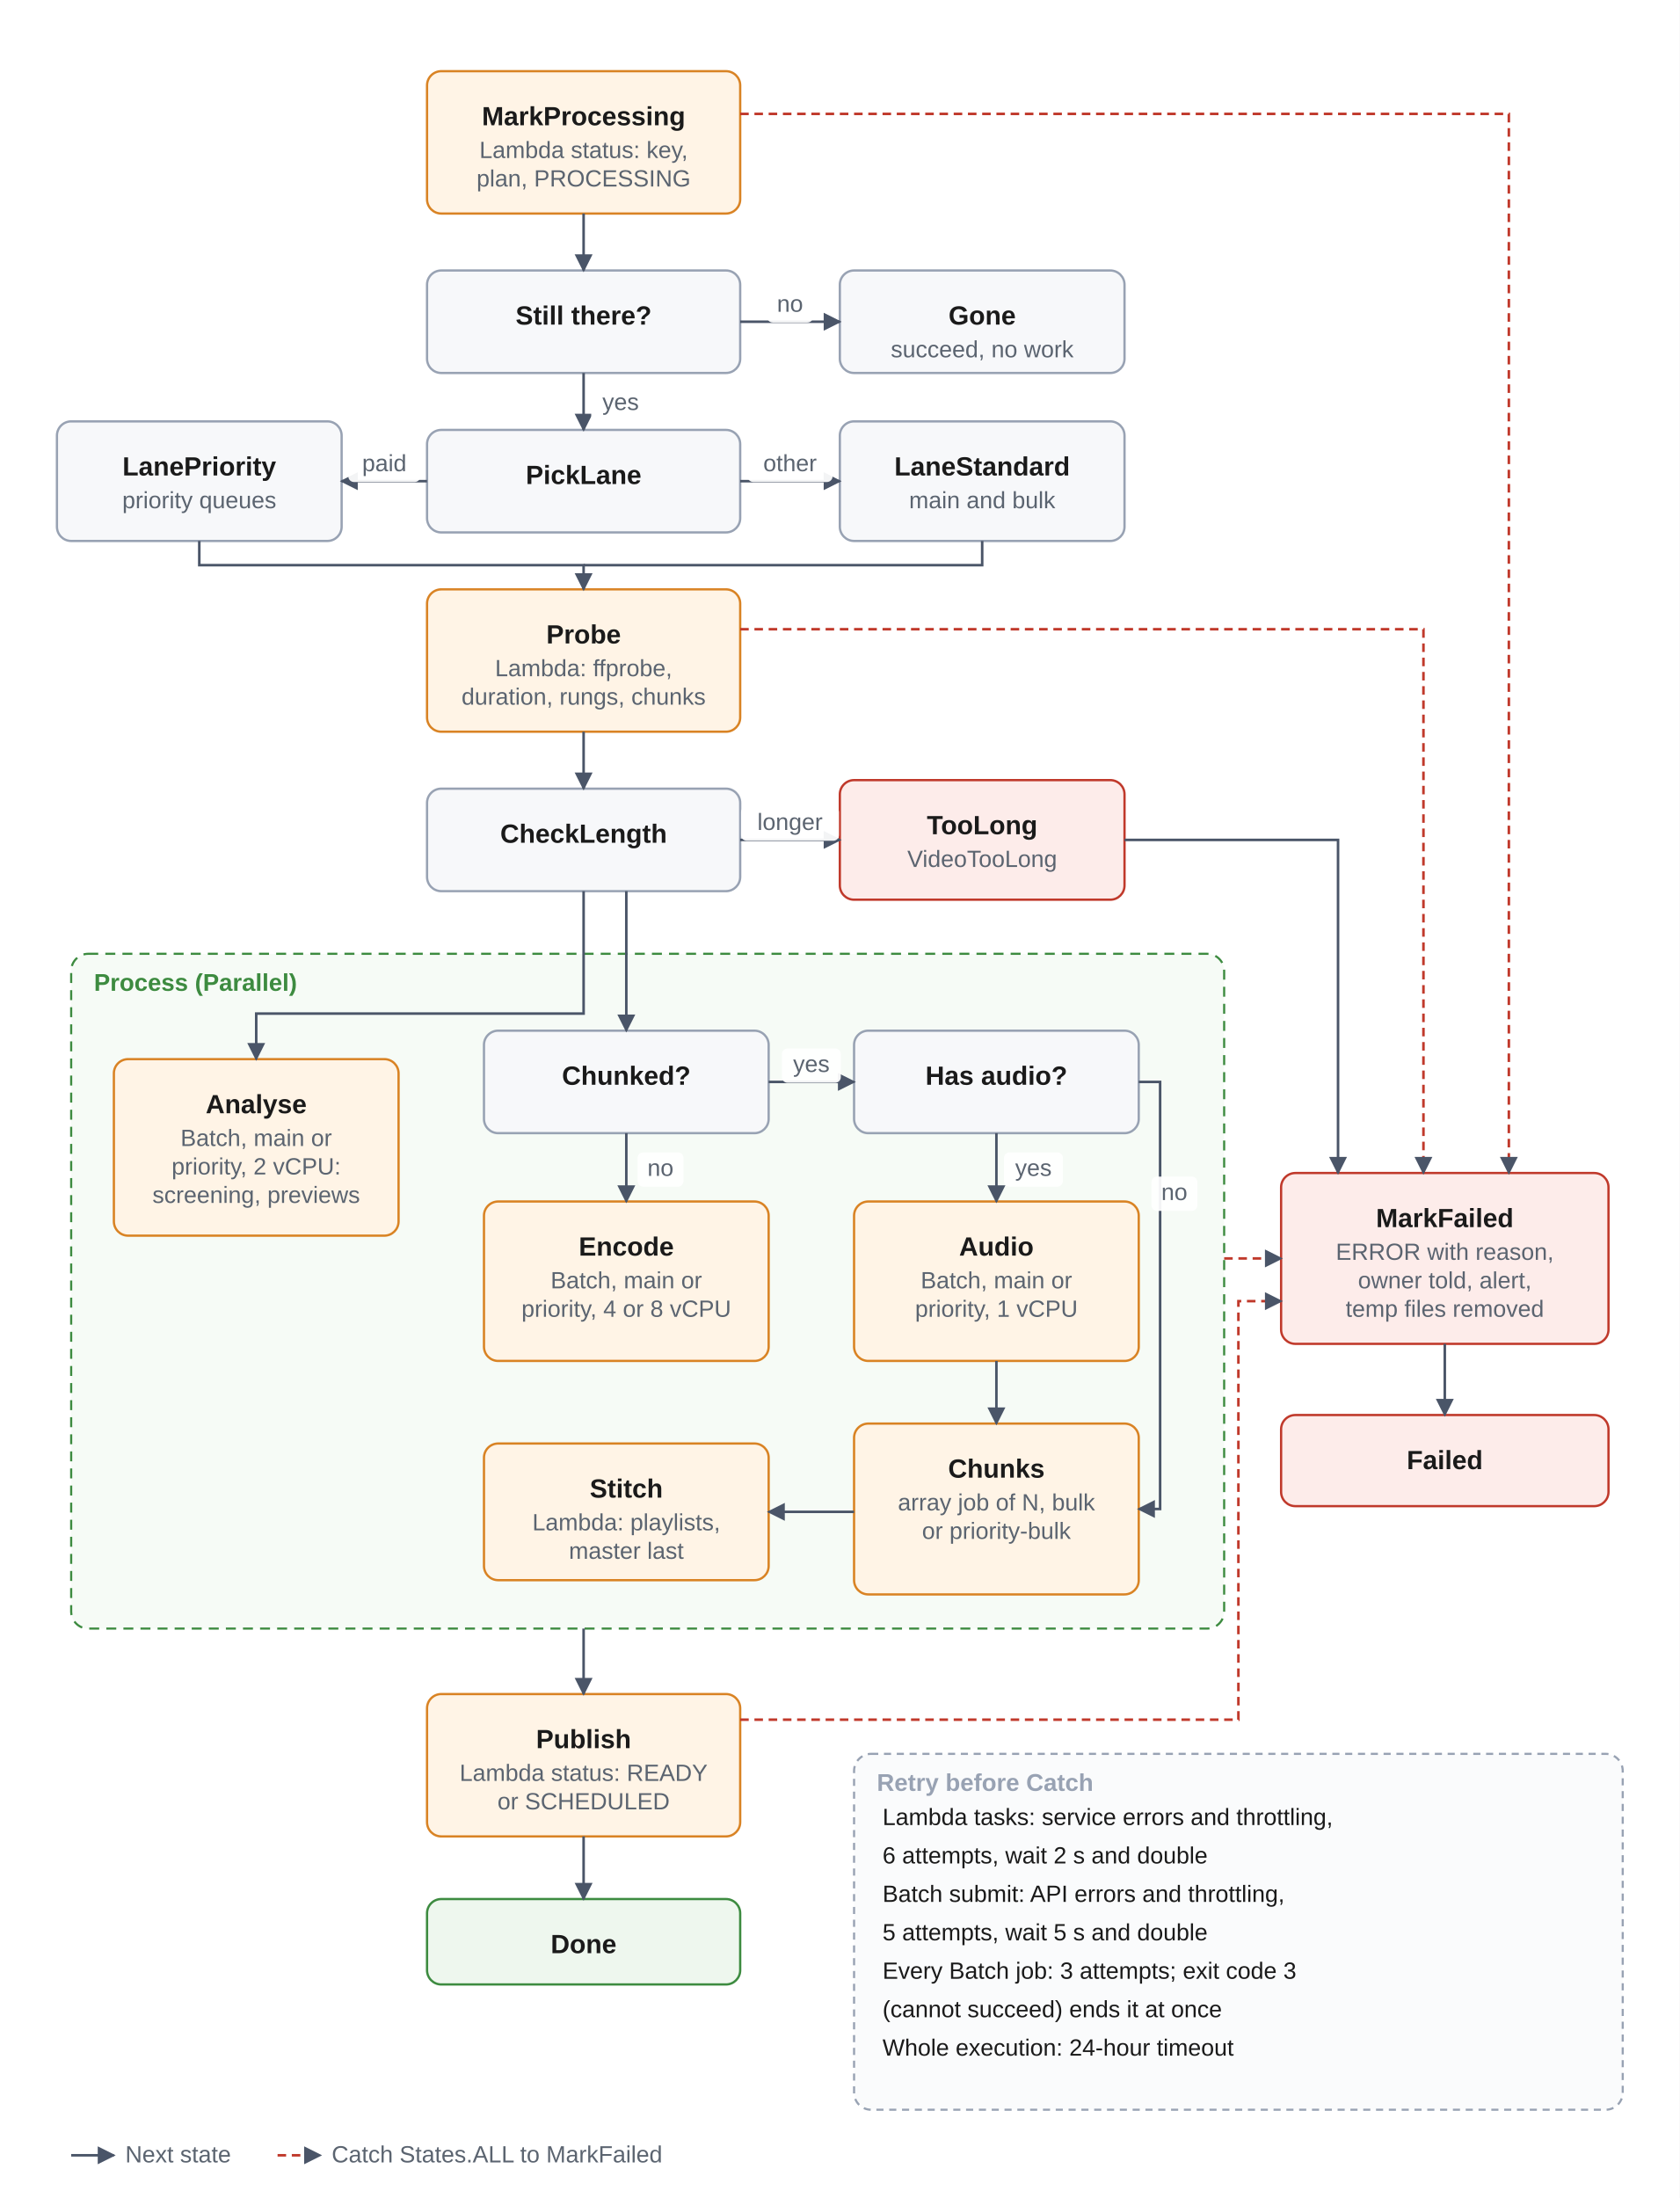
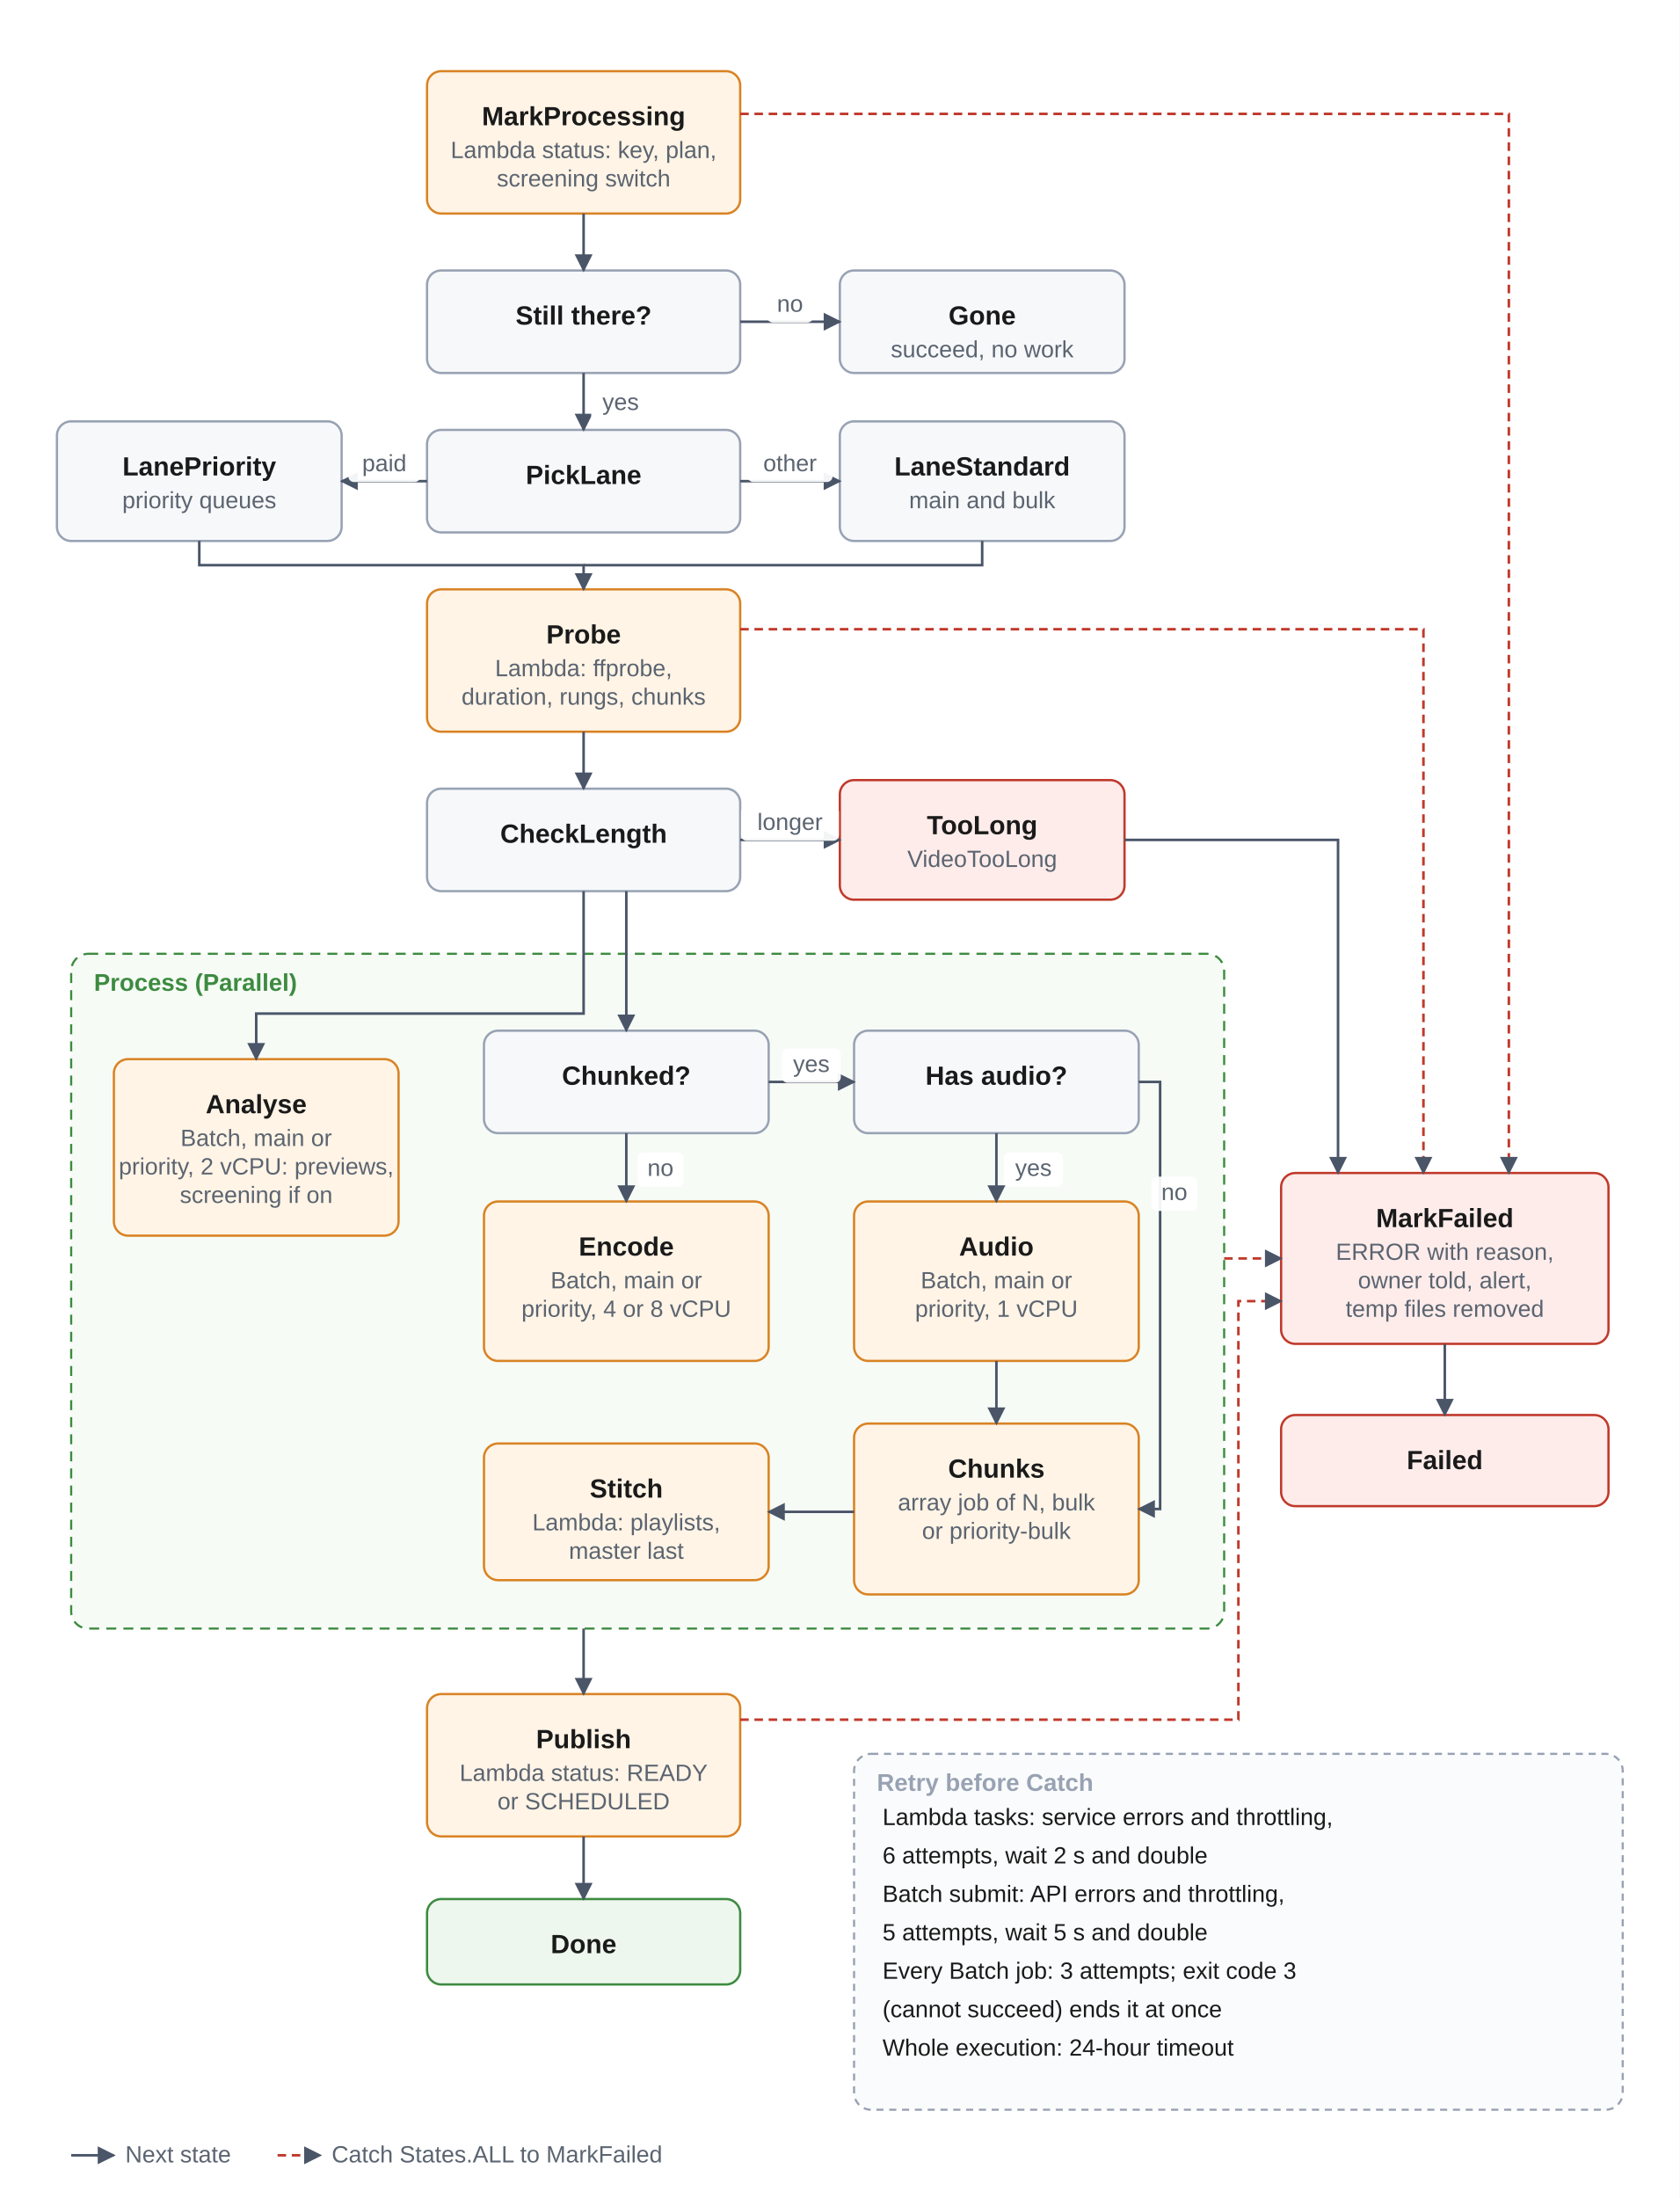
<svg xmlns="http://www.w3.org/2000/svg" width="1180" height="1544" viewBox="0 0 1180 1544">
  <defs>
    <marker id="arrow" viewBox="0 0 10 10" refX="9" refY="5" markerWidth="7" markerHeight="7" orient="auto-start-reverse">
      <path d="M 0 0 L 10 5 L 0 10 z" fill="#4a5568" />
    </marker>
  </defs>
  <rect width="1180" height="1544" fill="#ffffff" />
  <rect x="300" y="50" width="220" height="100" rx="10" fill="#fff4e6" stroke="#d98324" stroke-width="1.6" />
  <text x="410" y="88.0" font-family="Arial, Helvetica, sans-serif" font-size="18.5" font-weight="bold" fill="#1a1a1a" text-anchor="middle">MarkProcessing</text>
-   <text x="410" y="111.0" font-family="Arial, Helvetica, sans-serif" font-size="16.5" font-weight="normal" fill="#5b6470" text-anchor="middle">Lambda status: key,</text>
-   <text x="410" y="131.0" font-family="Arial, Helvetica, sans-serif" font-size="16.5" font-weight="normal" fill="#5b6470" text-anchor="middle">plan, PROCESSING</text>
+   <text x="410" y="111.0" font-family="Arial, Helvetica, sans-serif" font-size="16.5" font-weight="normal" fill="#5b6470" text-anchor="middle">Lambda status: key, plan,</text>
+   <text x="410" y="131.0" font-family="Arial, Helvetica, sans-serif" font-size="16.5" font-weight="normal" fill="#5b6470" text-anchor="middle">screening switch</text>
  <rect x="300" y="190" width="220" height="72" rx="10" fill="#f7f8fa" stroke="#98a2b3" stroke-width="1.6" />
  <text x="410" y="228.0" font-family="Arial, Helvetica, sans-serif" font-size="18.5" font-weight="bold" fill="#1a1a1a" text-anchor="middle">Still there?</text>
  <rect x="590" y="190" width="200" height="72" rx="10" fill="#f7f8fa" stroke="#98a2b3" stroke-width="1.6" />
  <text x="690" y="228.0" font-family="Arial, Helvetica, sans-serif" font-size="18.5" font-weight="bold" fill="#1a1a1a" text-anchor="middle">Gone</text>
  <text x="690" y="251.0" font-family="Arial, Helvetica, sans-serif" font-size="16.5" font-weight="normal" fill="#5b6470" text-anchor="middle">succeed, no work</text>
  <rect x="300" y="302" width="220" height="72" rx="10" fill="#f7f8fa" stroke="#98a2b3" stroke-width="1.6" />
  <text x="410" y="340.0" font-family="Arial, Helvetica, sans-serif" font-size="18.5" font-weight="bold" fill="#1a1a1a" text-anchor="middle">PickLane</text>
  <rect x="40" y="296" width="200" height="84" rx="10" fill="#f7f8fa" stroke="#98a2b3" stroke-width="1.6" />
  <text x="140" y="334.0" font-family="Arial, Helvetica, sans-serif" font-size="18.5" font-weight="bold" fill="#1a1a1a" text-anchor="middle">LanePriority</text>
  <text x="140" y="357.0" font-family="Arial, Helvetica, sans-serif" font-size="16.5" font-weight="normal" fill="#5b6470" text-anchor="middle">priority queues</text>
  <rect x="590" y="296" width="200" height="84" rx="10" fill="#f7f8fa" stroke="#98a2b3" stroke-width="1.6" />
  <text x="690" y="334.0" font-family="Arial, Helvetica, sans-serif" font-size="18.5" font-weight="bold" fill="#1a1a1a" text-anchor="middle">LaneStandard</text>
  <text x="690" y="357.0" font-family="Arial, Helvetica, sans-serif" font-size="16.5" font-weight="normal" fill="#5b6470" text-anchor="middle">main and bulk</text>
  <rect x="300" y="414" width="220" height="100" rx="10" fill="#fff4e6" stroke="#d98324" stroke-width="1.6" />
  <text x="410" y="452.0" font-family="Arial, Helvetica, sans-serif" font-size="18.5" font-weight="bold" fill="#1a1a1a" text-anchor="middle">Probe</text>
  <text x="410" y="475.0" font-family="Arial, Helvetica, sans-serif" font-size="16.5" font-weight="normal" fill="#5b6470" text-anchor="middle">Lambda: ffprobe,</text>
  <text x="410" y="495.0" font-family="Arial, Helvetica, sans-serif" font-size="16.5" font-weight="normal" fill="#5b6470" text-anchor="middle">duration, rungs, chunks</text>
  <rect x="300" y="554" width="220" height="72" rx="10" fill="#f7f8fa" stroke="#98a2b3" stroke-width="1.6" />
  <text x="410" y="592.0" font-family="Arial, Helvetica, sans-serif" font-size="18.5" font-weight="bold" fill="#1a1a1a" text-anchor="middle">CheckLength</text>
  <rect x="590" y="548" width="200" height="84" rx="10" fill="#fdecea" stroke="#c0392b" stroke-width="1.6" />
  <text x="690" y="586.0" font-family="Arial, Helvetica, sans-serif" font-size="18.5" font-weight="bold" fill="#1a1a1a" text-anchor="middle">TooLong</text>
  <text x="690" y="609.0" font-family="Arial, Helvetica, sans-serif" font-size="16.5" font-weight="normal" fill="#5b6470" text-anchor="middle">VideoTooLong</text>
  <rect x="50" y="670" width="810" height="474" rx="12" fill="#f6fbf6" stroke="#3d8b40" stroke-width="1.5" stroke-dasharray="7 5" />
  <text x="66" y="696.0" font-family="Arial, Helvetica, sans-serif" font-size="17" font-weight="bold" fill="#3d8b40" text-anchor="start">Process (Parallel)</text>
  <rect x="80" y="744" width="200" height="124" rx="10" fill="#fff4e6" stroke="#d98324" stroke-width="1.6" />
  <text x="180" y="782.0" font-family="Arial, Helvetica, sans-serif" font-size="18.5" font-weight="bold" fill="#1a1a1a" text-anchor="middle">Analyse</text>
  <text x="180" y="805.0" font-family="Arial, Helvetica, sans-serif" font-size="16.5" font-weight="normal" fill="#5b6470" text-anchor="middle">Batch, main or</text>
-   <text x="180" y="825.0" font-family="Arial, Helvetica, sans-serif" font-size="16.5" font-weight="normal" fill="#5b6470" text-anchor="middle">priority, 2 vCPU:</text>
-   <text x="180" y="845.0" font-family="Arial, Helvetica, sans-serif" font-size="16.5" font-weight="normal" fill="#5b6470" text-anchor="middle">screening, previews</text>
+   <text x="180" y="825.0" font-family="Arial, Helvetica, sans-serif" font-size="16.5" font-weight="normal" fill="#5b6470" text-anchor="middle">priority, 2 vCPU: previews,</text>
+   <text x="180" y="845.0" font-family="Arial, Helvetica, sans-serif" font-size="16.5" font-weight="normal" fill="#5b6470" text-anchor="middle">screening if on</text>
  <rect x="340" y="724" width="200" height="72" rx="10" fill="#f7f8fa" stroke="#98a2b3" stroke-width="1.6" />
  <text x="440" y="762.0" font-family="Arial, Helvetica, sans-serif" font-size="18.5" font-weight="bold" fill="#1a1a1a" text-anchor="middle">Chunked?</text>
  <rect x="340" y="844" width="200" height="112" rx="10" fill="#fff4e6" stroke="#d98324" stroke-width="1.6" />
  <text x="440" y="882.0" font-family="Arial, Helvetica, sans-serif" font-size="18.5" font-weight="bold" fill="#1a1a1a" text-anchor="middle">Encode</text>
  <text x="440" y="905.0" font-family="Arial, Helvetica, sans-serif" font-size="16.5" font-weight="normal" fill="#5b6470" text-anchor="middle">Batch, main or</text>
  <text x="440" y="925.0" font-family="Arial, Helvetica, sans-serif" font-size="16.5" font-weight="normal" fill="#5b6470" text-anchor="middle">priority, 4 or 8 vCPU</text>
  <rect x="600" y="724" width="200" height="72" rx="10" fill="#f7f8fa" stroke="#98a2b3" stroke-width="1.6" />
  <text x="700" y="762.0" font-family="Arial, Helvetica, sans-serif" font-size="18.5" font-weight="bold" fill="#1a1a1a" text-anchor="middle">Has audio?</text>
  <rect x="600" y="844" width="200" height="112" rx="10" fill="#fff4e6" stroke="#d98324" stroke-width="1.6" />
  <text x="700" y="882.0" font-family="Arial, Helvetica, sans-serif" font-size="18.5" font-weight="bold" fill="#1a1a1a" text-anchor="middle">Audio</text>
  <text x="700" y="905.0" font-family="Arial, Helvetica, sans-serif" font-size="16.5" font-weight="normal" fill="#5b6470" text-anchor="middle">Batch, main or</text>
  <text x="700" y="925.0" font-family="Arial, Helvetica, sans-serif" font-size="16.5" font-weight="normal" fill="#5b6470" text-anchor="middle">priority, 1 vCPU</text>
  <rect x="600" y="1000" width="200" height="120" rx="10" fill="#fff4e6" stroke="#d98324" stroke-width="1.6" />
  <text x="700" y="1038.0" font-family="Arial, Helvetica, sans-serif" font-size="18.5" font-weight="bold" fill="#1a1a1a" text-anchor="middle">Chunks</text>
  <text x="700" y="1061.0" font-family="Arial, Helvetica, sans-serif" font-size="16.5" font-weight="normal" fill="#5b6470" text-anchor="middle">array job of N, bulk</text>
  <text x="700" y="1081.0" font-family="Arial, Helvetica, sans-serif" font-size="16.5" font-weight="normal" fill="#5b6470" text-anchor="middle">or priority-bulk</text>
  <rect x="340" y="1014" width="200" height="96" rx="10" fill="#fff4e6" stroke="#d98324" stroke-width="1.6" />
  <text x="440" y="1052.0" font-family="Arial, Helvetica, sans-serif" font-size="18.5" font-weight="bold" fill="#1a1a1a" text-anchor="middle">Stitch</text>
  <text x="440" y="1075.0" font-family="Arial, Helvetica, sans-serif" font-size="16.5" font-weight="normal" fill="#5b6470" text-anchor="middle">Lambda: playlists,</text>
  <text x="440" y="1095.0" font-family="Arial, Helvetica, sans-serif" font-size="16.5" font-weight="normal" fill="#5b6470" text-anchor="middle">master last</text>
  <rect x="300" y="1190" width="220" height="100" rx="10" fill="#fff4e6" stroke="#d98324" stroke-width="1.6" />
  <text x="410" y="1228.0" font-family="Arial, Helvetica, sans-serif" font-size="18.5" font-weight="bold" fill="#1a1a1a" text-anchor="middle">Publish</text>
  <text x="410" y="1251.0" font-family="Arial, Helvetica, sans-serif" font-size="16.5" font-weight="normal" fill="#5b6470" text-anchor="middle">Lambda status: READY</text>
  <text x="410" y="1271.0" font-family="Arial, Helvetica, sans-serif" font-size="16.5" font-weight="normal" fill="#5b6470" text-anchor="middle">or SCHEDULED</text>
  <rect x="300" y="1334" width="220" height="60" rx="10" fill="#eef7ee" stroke="#3d8b40" stroke-width="1.6" />
  <text x="410" y="1372.0" font-family="Arial, Helvetica, sans-serif" font-size="18.5" font-weight="bold" fill="#1a1a1a" text-anchor="middle">Done</text>
  <rect x="900" y="824" width="230" height="120" rx="10" fill="#fdecea" stroke="#c0392b" stroke-width="1.6" />
  <text x="1015" y="862.0" font-family="Arial, Helvetica, sans-serif" font-size="18.5" font-weight="bold" fill="#1a1a1a" text-anchor="middle">MarkFailed</text>
  <text x="1015" y="885.0" font-family="Arial, Helvetica, sans-serif" font-size="16.5" font-weight="normal" fill="#5b6470" text-anchor="middle">ERROR with reason,</text>
  <text x="1015" y="905.0" font-family="Arial, Helvetica, sans-serif" font-size="16.5" font-weight="normal" fill="#5b6470" text-anchor="middle">owner told, alert,</text>
  <text x="1015" y="925.0" font-family="Arial, Helvetica, sans-serif" font-size="16.5" font-weight="normal" fill="#5b6470" text-anchor="middle">temp files removed</text>
  <rect x="900" y="994" width="230" height="64" rx="10" fill="#fdecea" stroke="#c0392b" stroke-width="1.6" />
  <text x="1015" y="1032.0" font-family="Arial, Helvetica, sans-serif" font-size="18.5" font-weight="bold" fill="#1a1a1a" text-anchor="middle">Failed</text>
  <path d="M 410 150 L 410 190" fill="none" stroke="#4a5568" stroke-width="1.8" marker-end="url(#arrow)" />
  <path d="M 520 226 L 590 226" fill="none" stroke="#4a5568" stroke-width="1.8" marker-end="url(#arrow)" />
  <path d="M 410 262 L 410 302" fill="none" stroke="#4a5568" stroke-width="1.8" marker-end="url(#arrow)" />
  <path d="M 300 338 L 240 338" fill="none" stroke="#4a5568" stroke-width="1.8" marker-end="url(#arrow)" />
  <path d="M 520 338 L 590 338" fill="none" stroke="#4a5568" stroke-width="1.8" marker-end="url(#arrow)" />
  <path d="M 140 380 L 140 397 L 410 397 L 410 414" fill="none" stroke="#4a5568" stroke-width="1.8" marker-end="url(#arrow)" />
  <path d="M 690 380 L 690 397 L 410 397" fill="none" stroke="#4a5568" stroke-width="1.8" />
  <path d="M 410 514 L 410 554" fill="none" stroke="#4a5568" stroke-width="1.8" marker-end="url(#arrow)" />
  <path d="M 520 590 L 590 590" fill="none" stroke="#4a5568" stroke-width="1.8" marker-end="url(#arrow)" />
  <path d="M 790 590 L 940 590 L 940 824" fill="none" stroke="#4a5568" stroke-width="1.8" marker-end="url(#arrow)" />
  <path d="M 410 626 L 410 712 L 180 712 L 180 744" fill="none" stroke="#4a5568" stroke-width="1.8" marker-end="url(#arrow)" />
  <path d="M 440 626 L 440 724" fill="none" stroke="#4a5568" stroke-width="1.8" marker-end="url(#arrow)" />
  <path d="M 440 796 L 440 844" fill="none" stroke="#4a5568" stroke-width="1.8" marker-end="url(#arrow)" />
  <path d="M 540 760 L 600 760" fill="none" stroke="#4a5568" stroke-width="1.8" marker-end="url(#arrow)" />
  <path d="M 700 796 L 700 844" fill="none" stroke="#4a5568" stroke-width="1.8" marker-end="url(#arrow)" />
  <path d="M 800 760 L 815 760 L 815 1060 L 800 1060" fill="none" stroke="#4a5568" stroke-width="1.8" marker-end="url(#arrow)" />
  <path d="M 700 956 L 700 1000" fill="none" stroke="#4a5568" stroke-width="1.8" marker-end="url(#arrow)" />
  <path d="M 600 1062 L 540 1062" fill="none" stroke="#4a5568" stroke-width="1.8" marker-end="url(#arrow)" />
  <path d="M 410 1144 L 410 1190" fill="none" stroke="#4a5568" stroke-width="1.8" marker-end="url(#arrow)" />
  <path d="M 410 1290 L 410 1334" fill="none" stroke="#4a5568" stroke-width="1.8" marker-end="url(#arrow)" />
  <path d="M 1015 944 L 1015 994" fill="none" stroke="#4a5568" stroke-width="1.8" marker-end="url(#arrow)" />
  <path d="M 520 80 L 1060 80 L 1060 824" fill="none" stroke="#c0392b" stroke-width="1.8" stroke-dasharray="6 4" marker-end="url(#arrow)" />
  <path d="M 520 442 L 1000 442 L 1000 824" fill="none" stroke="#c0392b" stroke-width="1.8" stroke-dasharray="6 4" marker-end="url(#arrow)" />
  <path d="M 860 884 L 900 884" fill="none" stroke="#c0392b" stroke-width="1.8" stroke-dasharray="6 4" marker-end="url(#arrow)" />
  <path d="M 520 1208 L 870 1208 L 870 914 L 900 914" fill="none" stroke="#c0392b" stroke-width="1.8" stroke-dasharray="6 4" marker-end="url(#arrow)" />
  <rect x="600" y="1232" width="540" height="250" rx="12" fill="#fafbfc" stroke="#98a2b3" stroke-width="1.5" stroke-dasharray="5 4" />
  <text x="616" y="1258.0" font-family="Arial, Helvetica, sans-serif" font-size="17" font-weight="bold" fill="#98a2b3" text-anchor="start">Retry before Catch</text>
  <text x="620" y="1282.0" font-family="Arial, Helvetica, sans-serif" font-size="16.5" font-weight="normal" fill="#1a1a1a" text-anchor="start">Lambda tasks: service errors and throttling,</text>
  <text x="620" y="1309.0" font-family="Arial, Helvetica, sans-serif" font-size="16.5" font-weight="normal" fill="#1a1a1a" text-anchor="start">   6 attempts, wait 2 s and double</text>
  <text x="620" y="1336.0" font-family="Arial, Helvetica, sans-serif" font-size="16.5" font-weight="normal" fill="#1a1a1a" text-anchor="start">Batch submit: API errors and throttling,</text>
  <text x="620" y="1363.0" font-family="Arial, Helvetica, sans-serif" font-size="16.5" font-weight="normal" fill="#1a1a1a" text-anchor="start">   5 attempts, wait 5 s and double</text>
  <text x="620" y="1390.0" font-family="Arial, Helvetica, sans-serif" font-size="16.5" font-weight="normal" fill="#1a1a1a" text-anchor="start">Every Batch job: 3 attempts; exit code 3</text>
  <text x="620" y="1417.0" font-family="Arial, Helvetica, sans-serif" font-size="16.5" font-weight="normal" fill="#1a1a1a" text-anchor="start">   (cannot succeed) ends it at once</text>
  <text x="620" y="1444.0" font-family="Arial, Helvetica, sans-serif" font-size="16.5" font-weight="normal" fill="#1a1a1a" text-anchor="start">Whole execution: 24-hour timeout</text>
  <path d="M 50 1514 L 80 1514" stroke="#4a5568" stroke-width="1.8" marker-end="url(#arrow)" />
  <text x="88" y="1519.0" font-family="Arial, Helvetica, sans-serif" font-size="16.5" font-weight="normal" fill="#5b6470" text-anchor="start">Next state</text>
  <path d="M 195 1514 L 225 1514" stroke="#c0392b" stroke-width="1.8" stroke-dasharray="6 4" marker-end="url(#arrow)" />
  <text x="233" y="1519.0" font-family="Arial, Helvetica, sans-serif" font-size="16.5" font-weight="normal" fill="#5b6470" text-anchor="start">Catch States.ALL to MarkFailed</text>
  <rect x="538.9" y="202.5" width="32.3" height="24.1" rx="4" fill="#ffffff" fill-opacity="0.93" />
  <text x="555" y="219.0" font-family="Arial, Helvetica, sans-serif" font-size="16.5" font-weight="normal" fill="#5b6470" text-anchor="middle">no</text>
  <rect x="415.3" y="271.5" width="41.4" height="24.1" rx="4" fill="#ffffff" fill-opacity="0.93" />
  <text x="436" y="288.0" font-family="Arial, Helvetica, sans-serif" font-size="16.5" font-weight="normal" fill="#5b6470" text-anchor="middle">yes</text>
  <rect x="244.7" y="314.5" width="50.6" height="24.1" rx="4" fill="#ffffff" fill-opacity="0.93" />
  <text x="270" y="331.0" font-family="Arial, Helvetica, sans-serif" font-size="16.5" font-weight="normal" fill="#5b6470" text-anchor="middle">paid</text>
  <rect x="525.2" y="314.5" width="59.7" height="24.1" rx="4" fill="#ffffff" fill-opacity="0.93" />
  <text x="555" y="331.0" font-family="Arial, Helvetica, sans-serif" font-size="16.5" font-weight="normal" fill="#5b6470" text-anchor="middle">other</text>
  <rect x="520.6" y="566.5" width="68.8" height="24.1" rx="4" fill="#ffffff" fill-opacity="0.93" />
  <text x="555" y="583.0" font-family="Arial, Helvetica, sans-serif" font-size="16.5" font-weight="normal" fill="#5b6470" text-anchor="middle">longer</text>
  <rect x="447.9" y="809.5" width="32.3" height="24.1" rx="4" fill="#ffffff" fill-opacity="0.93" />
  <text x="464" y="826.0" font-family="Arial, Helvetica, sans-serif" font-size="16.5" font-weight="normal" fill="#5b6470" text-anchor="middle">no</text>
  <rect x="549.3" y="736.5" width="41.4" height="24.1" rx="4" fill="#ffffff" fill-opacity="0.93" />
  <text x="570" y="753.0" font-family="Arial, Helvetica, sans-serif" font-size="16.5" font-weight="normal" fill="#5b6470" text-anchor="middle">yes</text>
  <rect x="705.3" y="809.5" width="41.4" height="24.1" rx="4" fill="#ffffff" fill-opacity="0.93" />
  <text x="726" y="826.0" font-family="Arial, Helvetica, sans-serif" font-size="16.5" font-weight="normal" fill="#5b6470" text-anchor="middle">yes</text>
  <rect x="808.9" y="826.5" width="32.3" height="24.1" rx="4" fill="#ffffff" fill-opacity="0.93" />
  <text x="825" y="843.0" font-family="Arial, Helvetica, sans-serif" font-size="16.5" font-weight="normal" fill="#5b6470" text-anchor="middle">no</text>
</svg>
